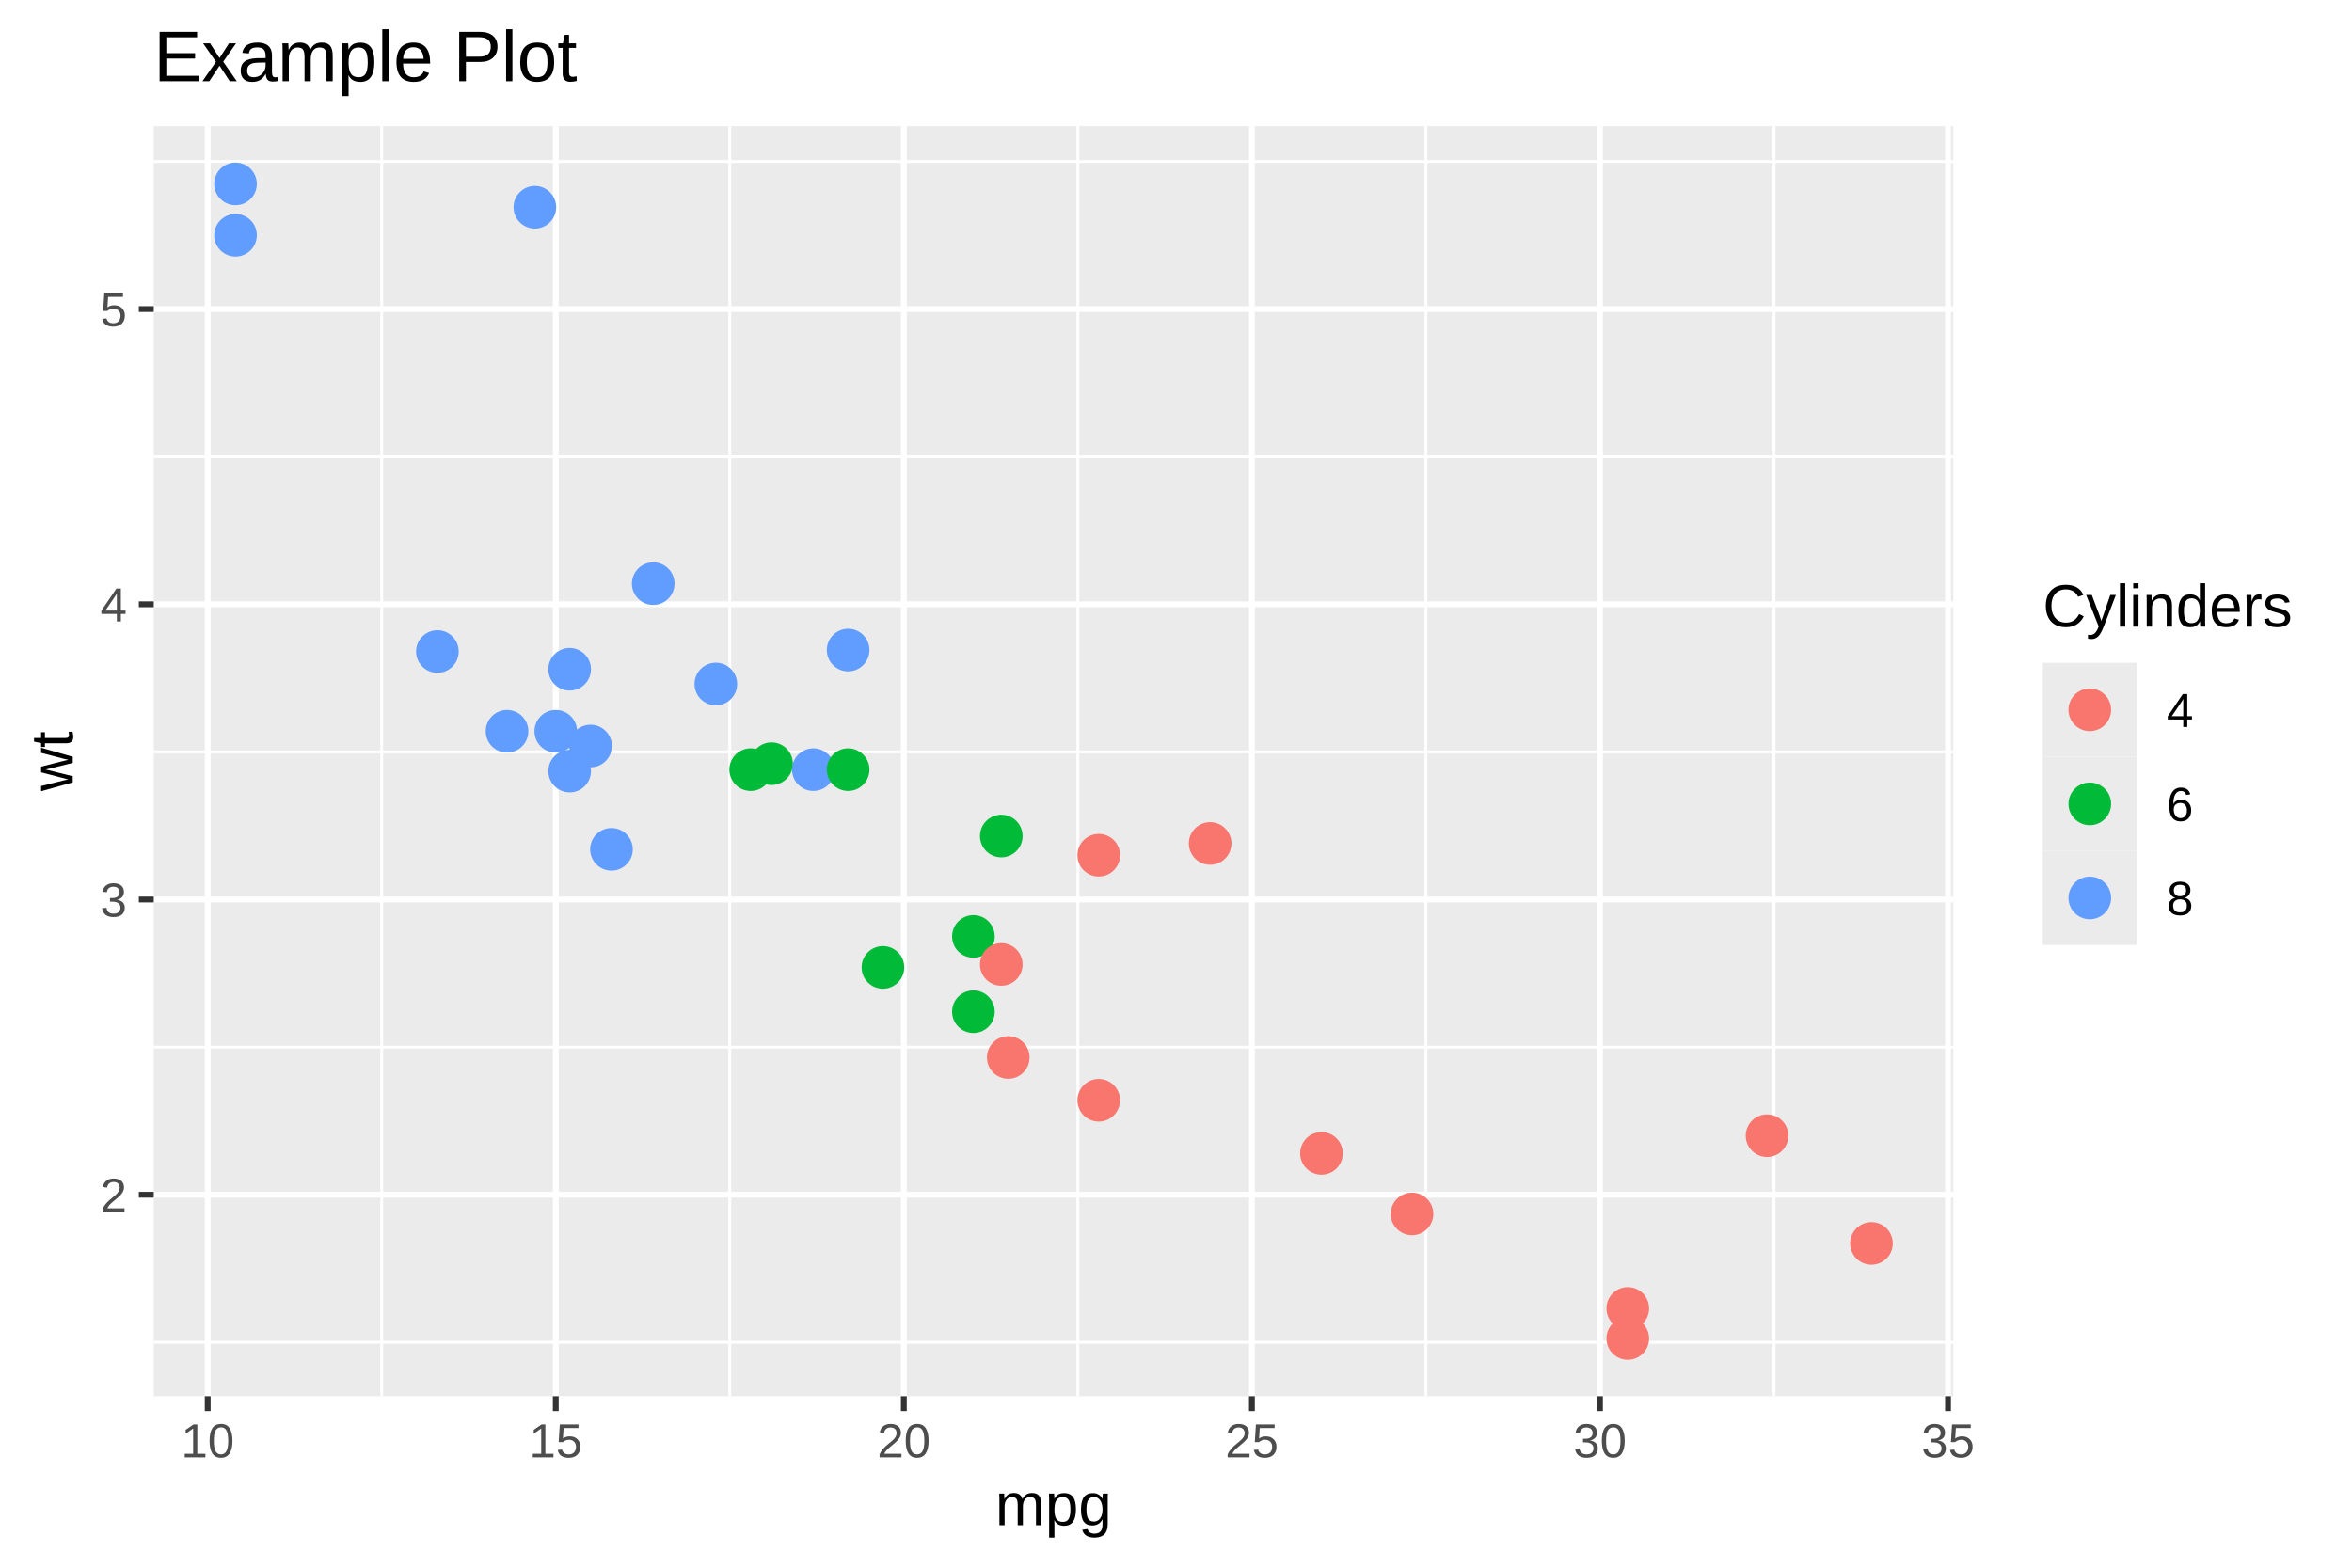
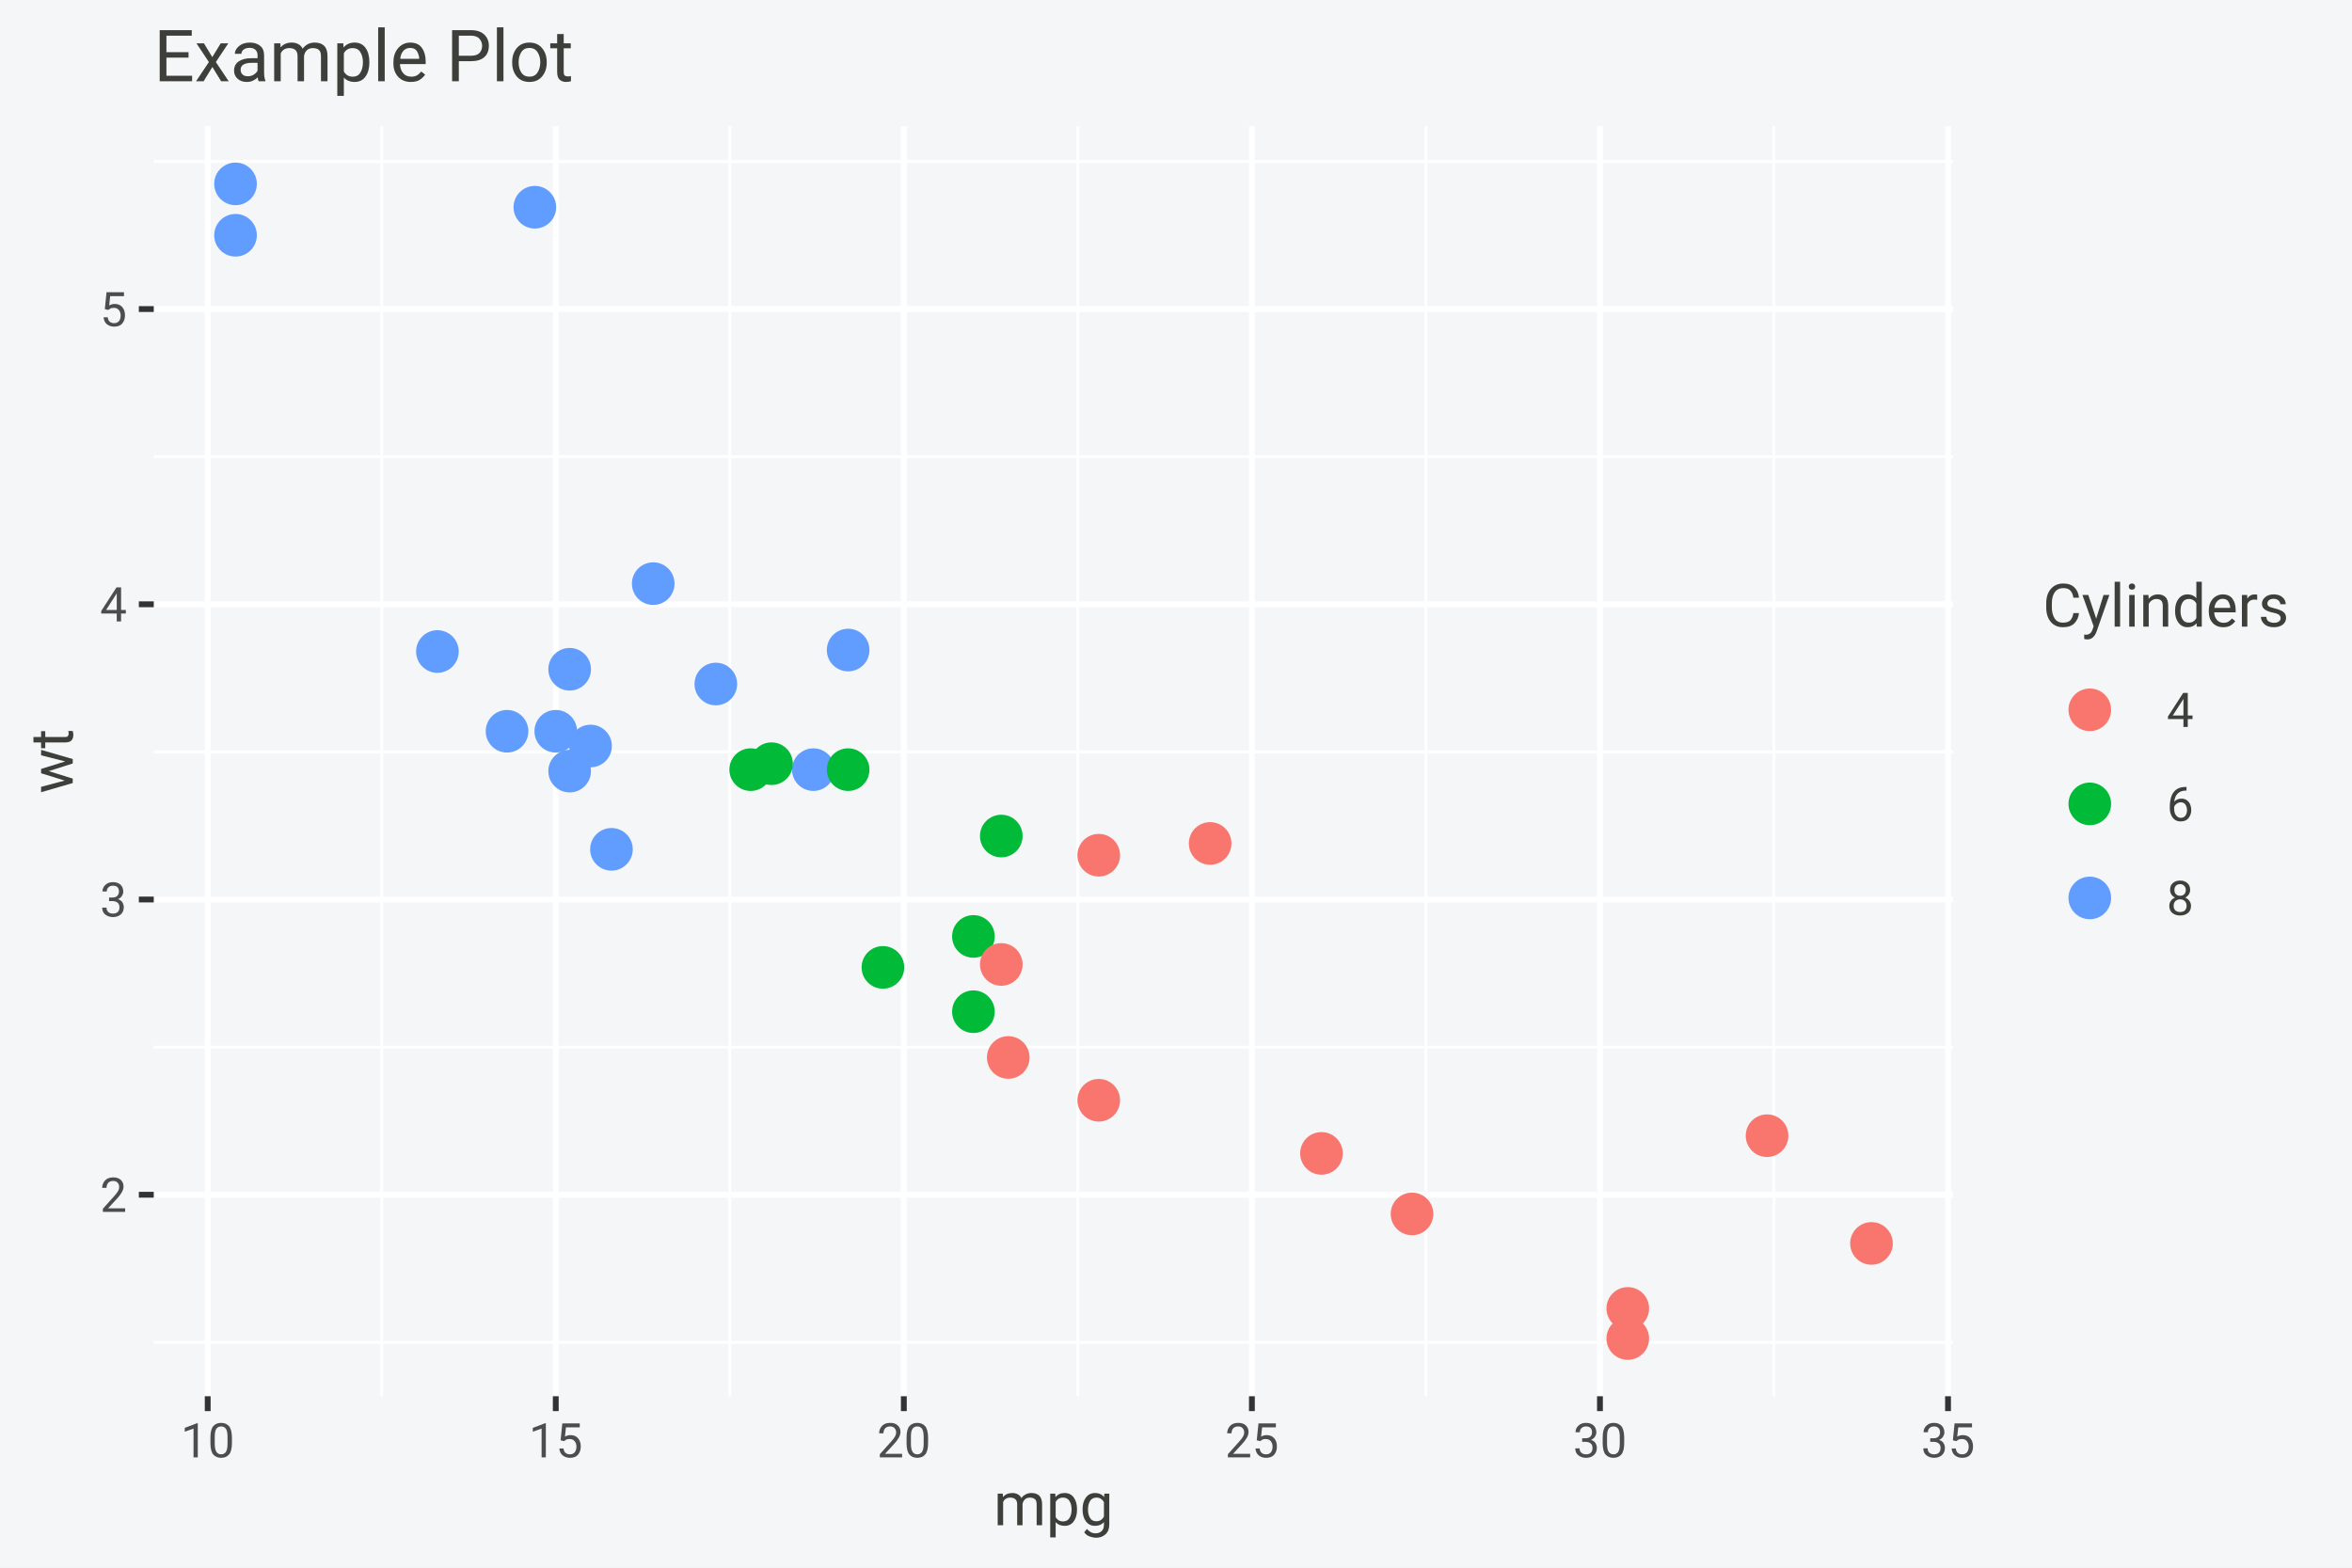
<svg xmlns="http://www.w3.org/2000/svg" width="432.00pt" height="288.00pt" viewBox="0 0 432.00 288.00">
  <g class="svglite">
    <defs>
      <style type="text/css">
-     .svglite line, .svglite polyline, .svglite polygon, .svglite path, .svglite rect, .svglite circle {
+     /* theme-aware-processed */
+     .svglite line, .svglite polyline, .svglite polygon, .svglite path, .svglite circle {
      fill: none;
-       stroke: #000000;
+       stroke: #3E3F3A;
+       stroke-linecap: round;
+       stroke-linejoin: round;
+       stroke-miterlimit: 10.00;
+     }
+     .svglite &gt; g &gt; rect {
+       fill: none;
+       stroke: #3E3F3A;
      stroke-linecap: round;
      stroke-linejoin: round;
      stroke-miterlimit: 10.00;
    }
    .svglite text {
      white-space: pre;
+       fill: #3E3F3A;
    }
    .svglite g.glyphgroup path {
      fill: inherit;
      stroke: none;
    }
  </style>
    </defs>
-     <rect width="100%" height="100%" style="stroke: none; fill: #F5F6F8;" />
+     <rect class="svg-bg" width="100%" height="100%" style="stroke: none; fill: #F5F6F8;" />
    <defs>
      <clipPath id="cpMC4wMHw0MzIuMDB8MC4wMHwyODguMDA=">
        <rect x="0.00" y="0.00" width="432.00" height="288.00" />
      </clipPath>
    </defs>
    <g clip-path="url(#cpMC4wMHw0MzIuMDB8MC4wMHwyODguMDA=)">
-       <rect x="0" y="0.00" width="432.00" height="288.00" style="stroke-width: 1.07; stroke: #FFFFFF; fill: #FFFFFF;" />
+       <rect x="0" y="0.00" width="432.00" height="288.00" style="stroke-width: 1.07; stroke: none;" />
    </g>
    <defs>
      <clipPath id="cpMjguMjR8MzU4Ljc2fDIzLjE4fDI1Ni41MA==">
        <rect x="28.24" y="23.18" width="330.52" height="233.33" />
      </clipPath>
    </defs>
    <g clip-path="url(#cpMjguMjR8MzU4Ljc2fDIzLjE4fDI1Ni41MA==)">
-       <rect x="28.24" y="23.18" width="330.52" height="233.33" style="stroke-width: 1.07; stroke: none; fill: #EBEBEB;" />
+       <rect x="28.24" y="23.18" width="330.52" height="233.33" style="stroke-width: 1.07; stroke: none;" />
      <polyline points="28.24,246.60 358.76,246.60 " style="stroke-width: 0.53; stroke: #FFFFFF; stroke-linecap: butt;" />
      <polyline points="28.24,192.37 358.76,192.37 " style="stroke-width: 0.53; stroke: #FFFFFF; stroke-linecap: butt;" />
      <polyline points="28.24,138.13 358.76,138.13 " style="stroke-width: 0.53; stroke: #FFFFFF; stroke-linecap: butt;" />
      <polyline points="28.24,83.90 358.76,83.90 " style="stroke-width: 0.53; stroke: #FFFFFF; stroke-linecap: butt;" />
      <polyline points="28.24,29.66 358.76,29.66 " style="stroke-width: 0.53; stroke: #FFFFFF; stroke-linecap: butt;" />
      <polyline points="70.11,256.50 70.11,23.18 " style="stroke-width: 0.53; stroke: #FFFFFF; stroke-linecap: butt;" />
      <polyline points="134.04,256.50 134.04,23.18 " style="stroke-width: 0.53; stroke: #FFFFFF; stroke-linecap: butt;" />
      <polyline points="197.97,256.50 197.97,23.18 " style="stroke-width: 0.53; stroke: #FFFFFF; stroke-linecap: butt;" />
      <polyline points="261.90,256.50 261.90,23.18 " style="stroke-width: 0.53; stroke: #FFFFFF; stroke-linecap: butt;" />
      <polyline points="325.83,256.50 325.83,23.18 " style="stroke-width: 0.53; stroke: #FFFFFF; stroke-linecap: butt;" />
      <polyline points="28.24,219.49 358.76,219.49 " style="stroke-width: 1.07; stroke: #FFFFFF; stroke-linecap: butt;" />
      <polyline points="28.24,165.25 358.76,165.25 " style="stroke-width: 1.07; stroke: #FFFFFF; stroke-linecap: butt;" />
      <polyline points="28.24,111.01 358.76,111.01 " style="stroke-width: 1.07; stroke: #FFFFFF; stroke-linecap: butt;" />
      <polyline points="28.24,56.78 358.76,56.78 " style="stroke-width: 1.07; stroke: #FFFFFF; stroke-linecap: butt;" />
      <polyline points="38.15,256.50 38.15,23.18 " style="stroke-width: 1.07; stroke: #FFFFFF; stroke-linecap: butt;" />
      <polyline points="102.08,256.50 102.08,23.18 " style="stroke-width: 1.07; stroke: #FFFFFF; stroke-linecap: butt;" />
      <polyline points="166.01,256.50 166.01,23.18 " style="stroke-width: 1.07; stroke: #FFFFFF; stroke-linecap: butt;" />
      <polyline points="229.94,256.50 229.94,23.18 " style="stroke-width: 1.07; stroke: #FFFFFF; stroke-linecap: butt;" />
      <polyline points="293.87,256.50 293.87,23.18 " style="stroke-width: 1.07; stroke: #FFFFFF; stroke-linecap: butt;" />
      <polyline points="357.80,256.50 357.80,23.18 " style="stroke-width: 1.07; stroke: #FFFFFF; stroke-linecap: butt;" />
      <circle cx="178.79" cy="185.86" r="3.56" style="stroke-width: 0.71; stroke: #00BA38; fill: #00BA38;" />
      <circle cx="178.79" cy="172.03" r="3.56" style="stroke-width: 0.71; stroke: #00BA38; fill: #00BA38;" />
      <circle cx="201.81" cy="202.13" r="3.56" style="stroke-width: 0.71; stroke: #F8766D; fill: #F8766D;" />
      <circle cx="183.91" cy="153.59" r="3.56" style="stroke-width: 0.71; stroke: #00BA38; fill: #00BA38;" />
      <circle cx="149.39" cy="141.39" r="3.56" style="stroke-width: 0.71; stroke: #619CFF; fill: #619CFF;" />
      <circle cx="141.71" cy="140.30" r="3.56" style="stroke-width: 0.71; stroke: #00BA38; fill: #00BA38;" />
      <circle cx="93.13" cy="134.34" r="3.56" style="stroke-width: 0.71; stroke: #619CFF; fill: #619CFF;" />
      <circle cx="222.27" cy="154.95" r="3.56" style="stroke-width: 0.71; stroke: #F8766D; fill: #F8766D;" />
      <circle cx="201.81" cy="157.11" r="3.56" style="stroke-width: 0.71; stroke: #F8766D; fill: #F8766D;" />
      <circle cx="155.78" cy="141.39" r="3.56" style="stroke-width: 0.71; stroke: #00BA38; fill: #00BA38;" />
      <circle cx="137.88" cy="141.39" r="3.56" style="stroke-width: 0.71; stroke: #00BA38; fill: #00BA38;" />
      <circle cx="119.98" cy="107.22" r="3.56" style="stroke-width: 0.71; stroke: #619CFF; fill: #619CFF;" />
      <circle cx="131.48" cy="125.66" r="3.56" style="stroke-width: 0.71; stroke: #619CFF; fill: #619CFF;" />
      <circle cx="104.63" cy="122.95" r="3.56" style="stroke-width: 0.71; stroke: #619CFF; fill: #619CFF;" />
      <circle cx="43.26" cy="43.22" r="3.56" style="stroke-width: 0.71; stroke: #619CFF; fill: #619CFF;" />
      <circle cx="43.26" cy="33.78" r="3.56" style="stroke-width: 0.71; stroke: #619CFF; fill: #619CFF;" />
      <circle cx="98.24" cy="38.07" r="3.56" style="stroke-width: 0.71; stroke: #619CFF; fill: #619CFF;" />
      <circle cx="324.56" cy="208.64" r="3.56" style="stroke-width: 0.71; stroke: #F8766D; fill: #F8766D;" />
      <circle cx="298.98" cy="240.37" r="3.56" style="stroke-width: 0.71; stroke: #F8766D; fill: #F8766D;" />
      <circle cx="343.74" cy="228.43" r="3.56" style="stroke-width: 0.71; stroke: #F8766D; fill: #F8766D;" />
      <circle cx="185.19" cy="194.27" r="3.56" style="stroke-width: 0.71; stroke: #F8766D; fill: #F8766D;" />
      <circle cx="108.47" cy="137.05" r="3.56" style="stroke-width: 0.71; stroke: #619CFF; fill: #619CFF;" />
      <circle cx="104.63" cy="141.66" r="3.56" style="stroke-width: 0.71; stroke: #619CFF; fill: #619CFF;" />
      <circle cx="80.34" cy="119.69" r="3.56" style="stroke-width: 0.71; stroke: #619CFF; fill: #619CFF;" />
      <circle cx="155.78" cy="119.42" r="3.56" style="stroke-width: 0.71; stroke: #619CFF; fill: #619CFF;" />
      <circle cx="259.35" cy="223.01" r="3.56" style="stroke-width: 0.71; stroke: #F8766D; fill: #F8766D;" />
      <circle cx="242.72" cy="211.89" r="3.56" style="stroke-width: 0.71; stroke: #F8766D; fill: #F8766D;" />
      <circle cx="298.98" cy="245.90" r="3.56" style="stroke-width: 0.71; stroke: #F8766D; fill: #F8766D;" />
      <circle cx="112.31" cy="156.03" r="3.56" style="stroke-width: 0.71; stroke: #619CFF; fill: #619CFF;" />
      <circle cx="162.17" cy="177.72" r="3.56" style="stroke-width: 0.71; stroke: #00BA38; fill: #00BA38;" />
      <circle cx="102.08" cy="134.34" r="3.56" style="stroke-width: 0.71; stroke: #619CFF; fill: #619CFF;" />
      <circle cx="183.91" cy="177.18" r="3.56" style="stroke-width: 0.71; stroke: #F8766D; fill: #F8766D;" />
    </g>
    <g clip-path="url(#cpMC4wMHw0MzIuMDB8MC4wMHwyODguMDA=)">
-       <text x="23.31" y="222.64" text-anchor="end" style="font-size: 8.80px;fill: #4D4D4D; font-family: &quot;Arial&quot;;" textLength="4.89px" lengthAdjust="spacingAndGlyphs">2</text>
-       <text x="23.31" y="168.40" text-anchor="end" style="font-size: 8.80px;fill: #4D4D4D; font-family: &quot;Arial&quot;;" textLength="4.89px" lengthAdjust="spacingAndGlyphs">3</text>
-       <text x="23.31" y="114.16" text-anchor="end" style="font-size: 8.80px;fill: #4D4D4D; font-family: &quot;Arial&quot;;" textLength="4.89px" lengthAdjust="spacingAndGlyphs">4</text>
-       <text x="23.31" y="59.93" text-anchor="end" style="font-size: 8.80px;fill: #4D4D4D; font-family: &quot;Arial&quot;;" textLength="4.89px" lengthAdjust="spacingAndGlyphs">5</text>
+       <text x="23.31" y="222.64" text-anchor="end" style="font-size: 8.80px;fill: #4D4D4D; font-family: &quot;Roboto&quot;, -apple-system, BlinkMacSystemFont, &quot;Segoe UI&quot;, system-ui, sans-serif;" textLength="4.89px" lengthAdjust="spacingAndGlyphs">2</text>
+       <text x="23.31" y="168.40" text-anchor="end" style="font-size: 8.80px;fill: #4D4D4D; font-family: &quot;Roboto&quot;, -apple-system, BlinkMacSystemFont, &quot;Segoe UI&quot;, system-ui, sans-serif;" textLength="4.89px" lengthAdjust="spacingAndGlyphs">3</text>
+       <text x="23.31" y="114.16" text-anchor="end" style="font-size: 8.80px;fill: #4D4D4D; font-family: &quot;Roboto&quot;, -apple-system, BlinkMacSystemFont, &quot;Segoe UI&quot;, system-ui, sans-serif;" textLength="4.89px" lengthAdjust="spacingAndGlyphs">4</text>
+       <text x="23.31" y="59.93" text-anchor="end" style="font-size: 8.80px;fill: #4D4D4D; font-family: &quot;Roboto&quot;, -apple-system, BlinkMacSystemFont, &quot;Segoe UI&quot;, system-ui, sans-serif;" textLength="4.89px" lengthAdjust="spacingAndGlyphs">5</text>
      <polyline points="25.50,219.49 28.24,219.49 " style="stroke-width: 1.07; stroke: #333333; stroke-linecap: butt;" />
      <polyline points="25.50,165.25 28.24,165.25 " style="stroke-width: 1.07; stroke: #333333; stroke-linecap: butt;" />
      <polyline points="25.50,111.01 28.24,111.01 " style="stroke-width: 1.07; stroke: #333333; stroke-linecap: butt;" />
      <polyline points="25.50,56.78 28.24,56.78 " style="stroke-width: 1.07; stroke: #333333; stroke-linecap: butt;" />
      <polyline points="38.15,259.24 38.15,256.50 " style="stroke-width: 1.07; stroke: #333333; stroke-linecap: butt;" />
      <polyline points="102.08,259.24 102.08,256.50 " style="stroke-width: 1.07; stroke: #333333; stroke-linecap: butt;" />
      <polyline points="166.01,259.24 166.01,256.50 " style="stroke-width: 1.07; stroke: #333333; stroke-linecap: butt;" />
      <polyline points="229.94,259.24 229.94,256.50 " style="stroke-width: 1.07; stroke: #333333; stroke-linecap: butt;" />
      <polyline points="293.87,259.24 293.87,256.50 " style="stroke-width: 1.07; stroke: #333333; stroke-linecap: butt;" />
      <polyline points="357.80,259.24 357.80,256.50 " style="stroke-width: 1.07; stroke: #333333; stroke-linecap: butt;" />
-       <text x="38.15" y="267.74" text-anchor="middle" style="font-size: 8.80px;fill: #4D4D4D; font-family: &quot;Arial&quot;;" textLength="9.78px" lengthAdjust="spacingAndGlyphs">10</text>
-       <text x="102.08" y="267.74" text-anchor="middle" style="font-size: 8.80px;fill: #4D4D4D; font-family: &quot;Arial&quot;;" textLength="9.78px" lengthAdjust="spacingAndGlyphs">15</text>
-       <text x="166.01" y="267.74" text-anchor="middle" style="font-size: 8.80px;fill: #4D4D4D; font-family: &quot;Arial&quot;;" textLength="9.78px" lengthAdjust="spacingAndGlyphs">20</text>
-       <text x="229.94" y="267.74" text-anchor="middle" style="font-size: 8.80px;fill: #4D4D4D; font-family: &quot;Arial&quot;;" textLength="9.78px" lengthAdjust="spacingAndGlyphs">25</text>
-       <text x="293.87" y="267.74" text-anchor="middle" style="font-size: 8.80px;fill: #4D4D4D; font-family: &quot;Arial&quot;;" textLength="9.78px" lengthAdjust="spacingAndGlyphs">30</text>
-       <text x="357.80" y="267.74" text-anchor="middle" style="font-size: 8.80px;fill: #4D4D4D; font-family: &quot;Arial&quot;;" textLength="9.78px" lengthAdjust="spacingAndGlyphs">35</text>
-       <text x="193.50" y="280.20" text-anchor="middle" style="font-size: 11.00px; font-family: &quot;Arial&quot;;" textLength="21.41px" lengthAdjust="spacingAndGlyphs">mpg</text>
-       <text transform="translate(13.36,139.84) rotate(-90)" text-anchor="middle" style="font-size: 11.00px; font-family: &quot;Arial&quot;;" textLength="11.00px" lengthAdjust="spacingAndGlyphs">wt</text>
-       <rect x="369.72" y="100.60" width="56.80" height="78.47" style="stroke-width: 1.07; stroke: none; fill: #FFFFFF;" />
-       <text x="375.20" y="115.12" style="font-size: 11.00px; font-family: &quot;Arial&quot;;" textLength="45.84px" lengthAdjust="spacingAndGlyphs">Cylinders</text>
-       <rect x="375.20" y="121.76" width="17.28" height="17.28" style="stroke-width: 1.07; stroke: none; fill: #EBEBEB;" />
+       <text x="38.15" y="267.74" text-anchor="middle" style="font-size: 8.80px;fill: #4D4D4D; font-family: &quot;Roboto&quot;, -apple-system, BlinkMacSystemFont, &quot;Segoe UI&quot;, system-ui, sans-serif;" textLength="9.78px" lengthAdjust="spacingAndGlyphs">10</text>
+       <text x="102.08" y="267.74" text-anchor="middle" style="font-size: 8.80px;fill: #4D4D4D; font-family: &quot;Roboto&quot;, -apple-system, BlinkMacSystemFont, &quot;Segoe UI&quot;, system-ui, sans-serif;" textLength="9.78px" lengthAdjust="spacingAndGlyphs">15</text>
+       <text x="166.01" y="267.74" text-anchor="middle" style="font-size: 8.80px;fill: #4D4D4D; font-family: &quot;Roboto&quot;, -apple-system, BlinkMacSystemFont, &quot;Segoe UI&quot;, system-ui, sans-serif;" textLength="9.78px" lengthAdjust="spacingAndGlyphs">20</text>
+       <text x="229.94" y="267.74" text-anchor="middle" style="font-size: 8.80px;fill: #4D4D4D; font-family: &quot;Roboto&quot;, -apple-system, BlinkMacSystemFont, &quot;Segoe UI&quot;, system-ui, sans-serif;" textLength="9.78px" lengthAdjust="spacingAndGlyphs">25</text>
+       <text x="293.87" y="267.74" text-anchor="middle" style="font-size: 8.80px;fill: #4D4D4D; font-family: &quot;Roboto&quot;, -apple-system, BlinkMacSystemFont, &quot;Segoe UI&quot;, system-ui, sans-serif;" textLength="9.78px" lengthAdjust="spacingAndGlyphs">30</text>
+       <text x="357.80" y="267.74" text-anchor="middle" style="font-size: 8.80px;fill: #4D4D4D; font-family: &quot;Roboto&quot;, -apple-system, BlinkMacSystemFont, &quot;Segoe UI&quot;, system-ui, sans-serif;" textLength="9.78px" lengthAdjust="spacingAndGlyphs">35</text>
+       <text x="193.50" y="280.20" text-anchor="middle" style="font-size: 11.00px; font-family: &quot;Roboto&quot;, -apple-system, BlinkMacSystemFont, &quot;Segoe UI&quot;, system-ui, sans-serif;" textLength="21.41px" lengthAdjust="spacingAndGlyphs">mpg</text>
+       <text transform="translate(13.36,139.84) rotate(-90)" text-anchor="middle" style="font-size: 11.00px; font-family: &quot;Roboto&quot;, -apple-system, BlinkMacSystemFont, &quot;Segoe UI&quot;, system-ui, sans-serif;" textLength="11.00px" lengthAdjust="spacingAndGlyphs">wt</text>
+       <rect x="369.72" y="100.60" width="56.80" height="78.47" style="stroke-width: 0.75; stroke: none;" />
+       <rect x="369.72" y="100.60" width="56.80" height="78.47" style="stroke-width: 1.07; stroke: none;" />
+       <text x="375.20" y="115.12" style="font-size: 11.00px; font-family: &quot;Roboto&quot;, -apple-system, BlinkMacSystemFont, &quot;Segoe UI&quot;, system-ui, sans-serif;" textLength="45.84px" lengthAdjust="spacingAndGlyphs">Cylinders</text>
+       <rect x="375.20" y="121.76" width="17.28" height="17.28" style="stroke-width: 1.07; stroke: none;" />
      <circle cx="383.84" cy="130.40" r="3.56" style="stroke-width: 0.71; stroke: #F8766D; fill: #F8766D;" />
-       <rect x="375.20" y="139.04" width="17.28" height="17.28" style="stroke-width: 1.07; stroke: none; fill: #EBEBEB;" />
+       <rect x="375.20" y="139.04" width="17.28" height="17.28" style="stroke-width: 1.07; stroke: none;" />
      <circle cx="383.84" cy="147.68" r="3.56" style="stroke-width: 0.71; stroke: #00BA38; fill: #00BA38;" />
-       <rect x="375.20" y="156.32" width="17.28" height="17.28" style="stroke-width: 1.07; stroke: none; fill: #EBEBEB;" />
+       <rect x="375.20" y="156.32" width="17.28" height="17.28" style="stroke-width: 1.07; stroke: none;" />
      <circle cx="383.84" cy="164.96" r="3.56" style="stroke-width: 0.71; stroke: #619CFF; fill: #619CFF;" />
-       <text x="397.96" y="133.55" style="font-size: 8.80px; font-family: &quot;Arial&quot;;" textLength="4.89px" lengthAdjust="spacingAndGlyphs">4</text>
-       <text x="397.96" y="150.83" style="font-size: 8.80px; font-family: &quot;Arial&quot;;" textLength="4.89px" lengthAdjust="spacingAndGlyphs">6</text>
-       <text x="397.96" y="168.11" style="font-size: 8.80px; font-family: &quot;Arial&quot;;" textLength="4.89px" lengthAdjust="spacingAndGlyphs">8</text>
-       <text x="28.24" y="14.93" style="font-size: 13.20px; font-family: &quot;Arial&quot;;" textLength="77.67px" lengthAdjust="spacingAndGlyphs">Example Plot</text>
+       <text x="397.96" y="133.55" style="font-size: 8.80px; font-family: &quot;Roboto&quot;, -apple-system, BlinkMacSystemFont, &quot;Segoe UI&quot;, system-ui, sans-serif;" textLength="4.89px" lengthAdjust="spacingAndGlyphs">4</text>
+       <text x="397.96" y="150.83" style="font-size: 8.80px; font-family: &quot;Roboto&quot;, -apple-system, BlinkMacSystemFont, &quot;Segoe UI&quot;, system-ui, sans-serif;" textLength="4.89px" lengthAdjust="spacingAndGlyphs">6</text>
+       <text x="397.96" y="168.11" style="font-size: 8.80px; font-family: &quot;Roboto&quot;, -apple-system, BlinkMacSystemFont, &quot;Segoe UI&quot;, system-ui, sans-serif;" textLength="4.89px" lengthAdjust="spacingAndGlyphs">8</text>
+       <text x="28.24" y="14.93" style="font-size: 13.20px; font-family: &quot;Roboto&quot;, -apple-system, BlinkMacSystemFont, &quot;Segoe UI&quot;, system-ui, sans-serif;" textLength="77.67px" lengthAdjust="spacingAndGlyphs">Example Plot</text>
    </g>
  </g>
</svg>
